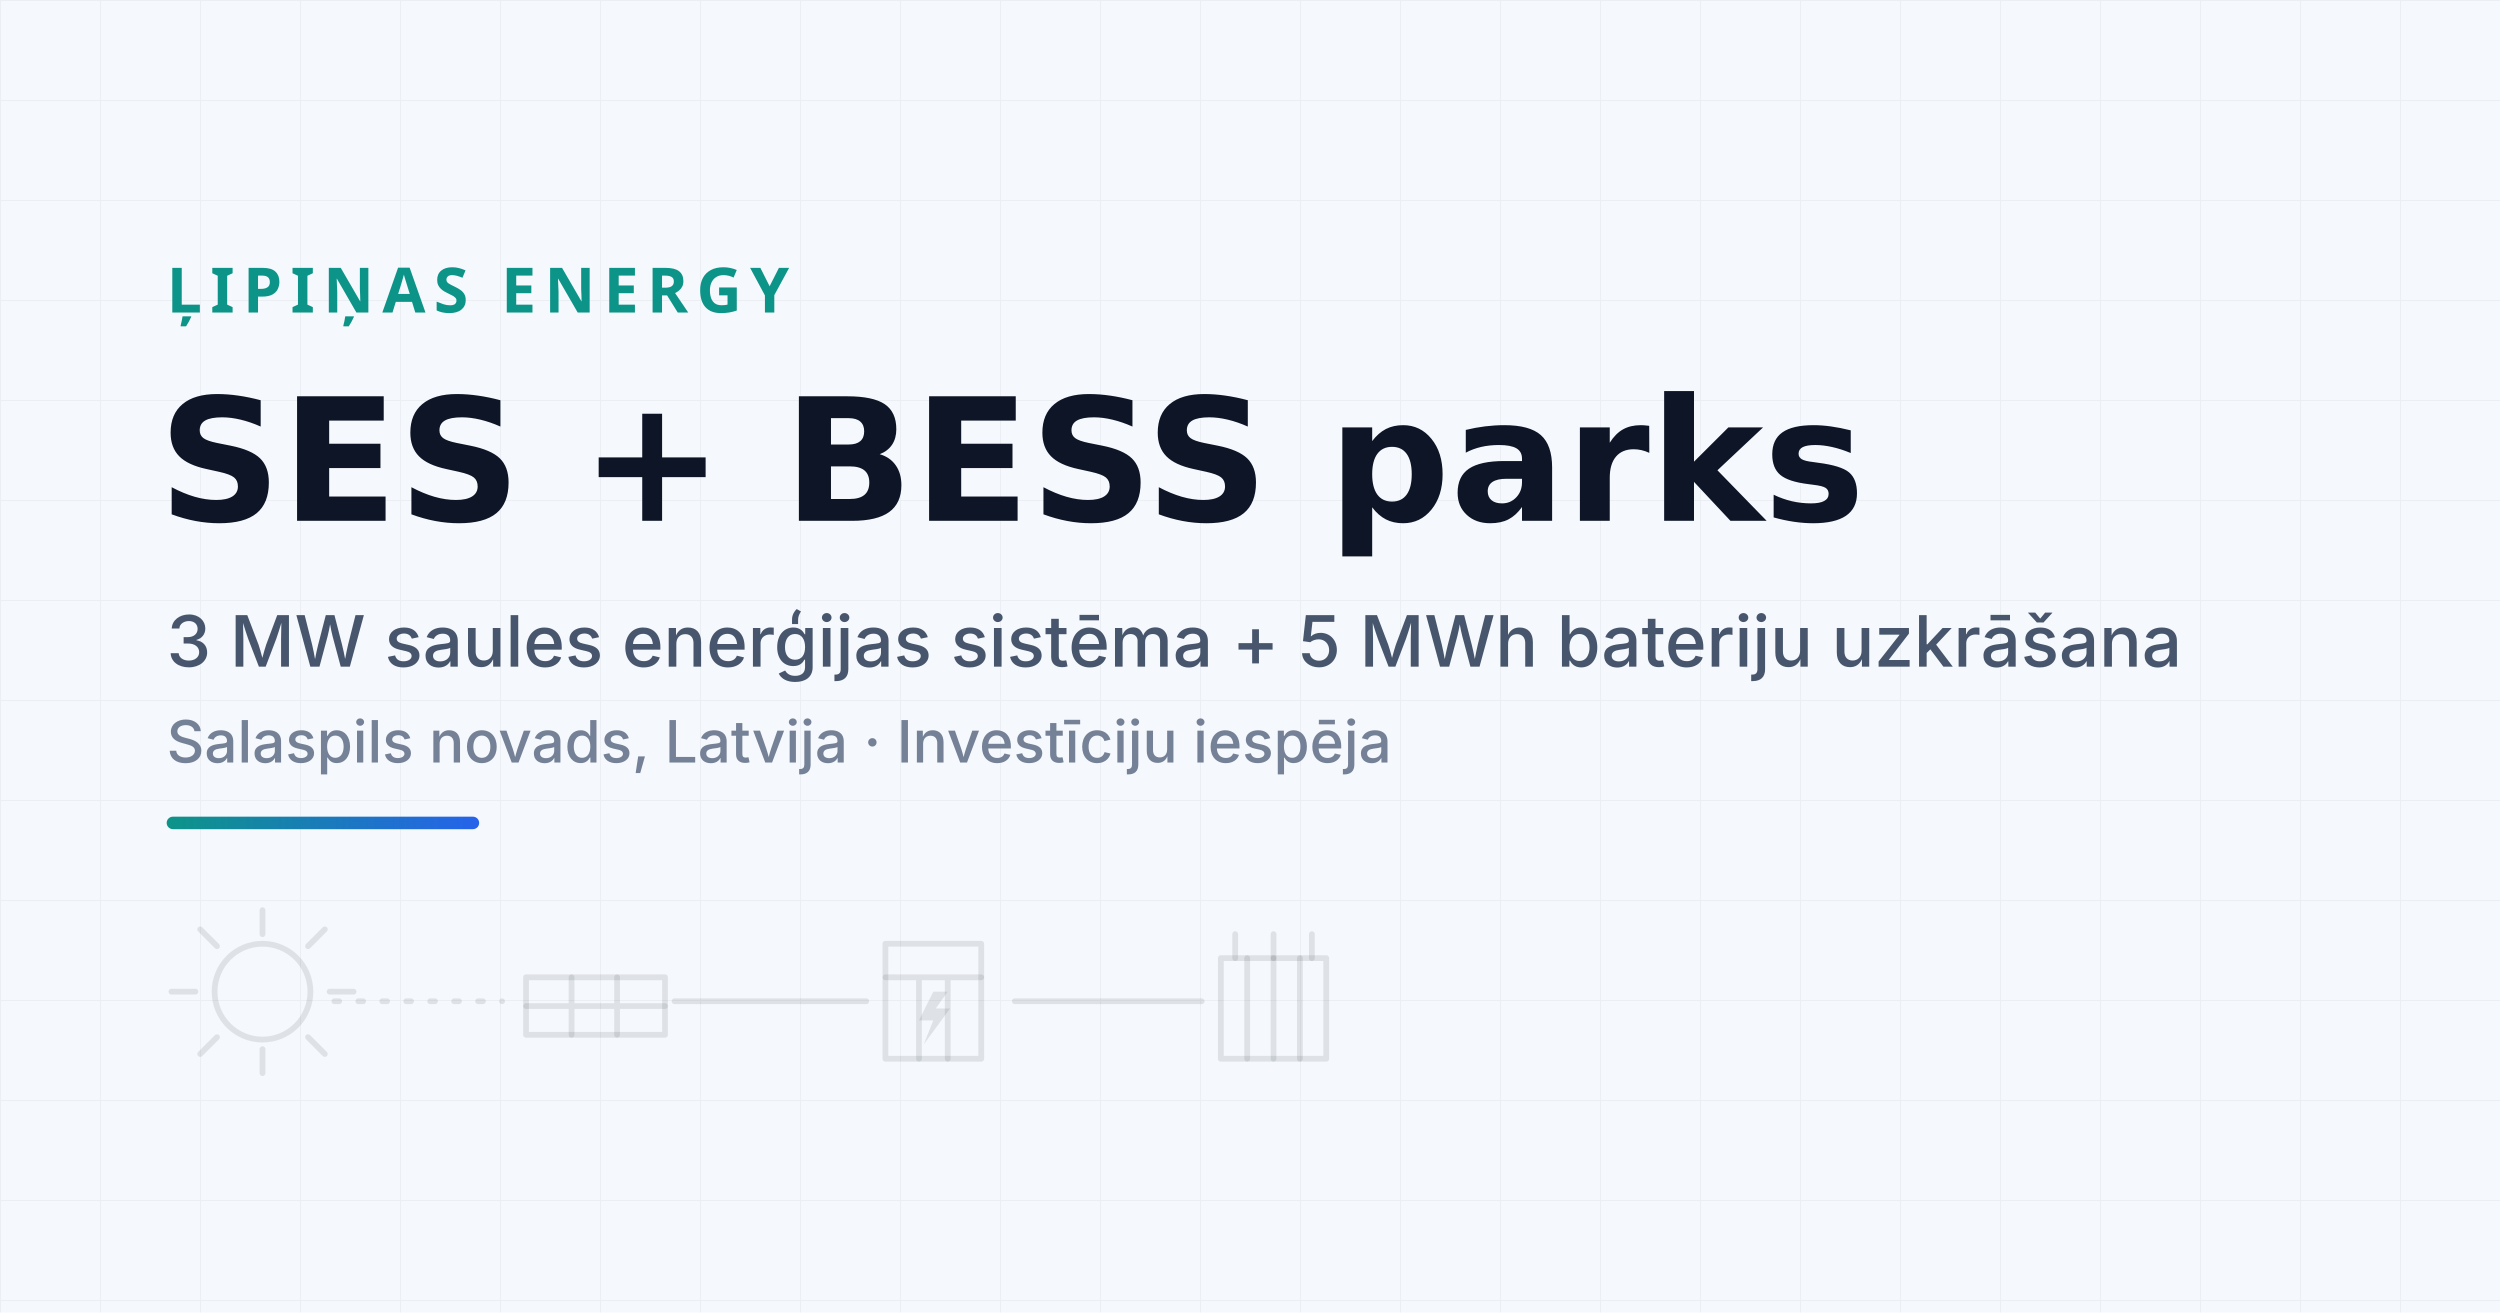
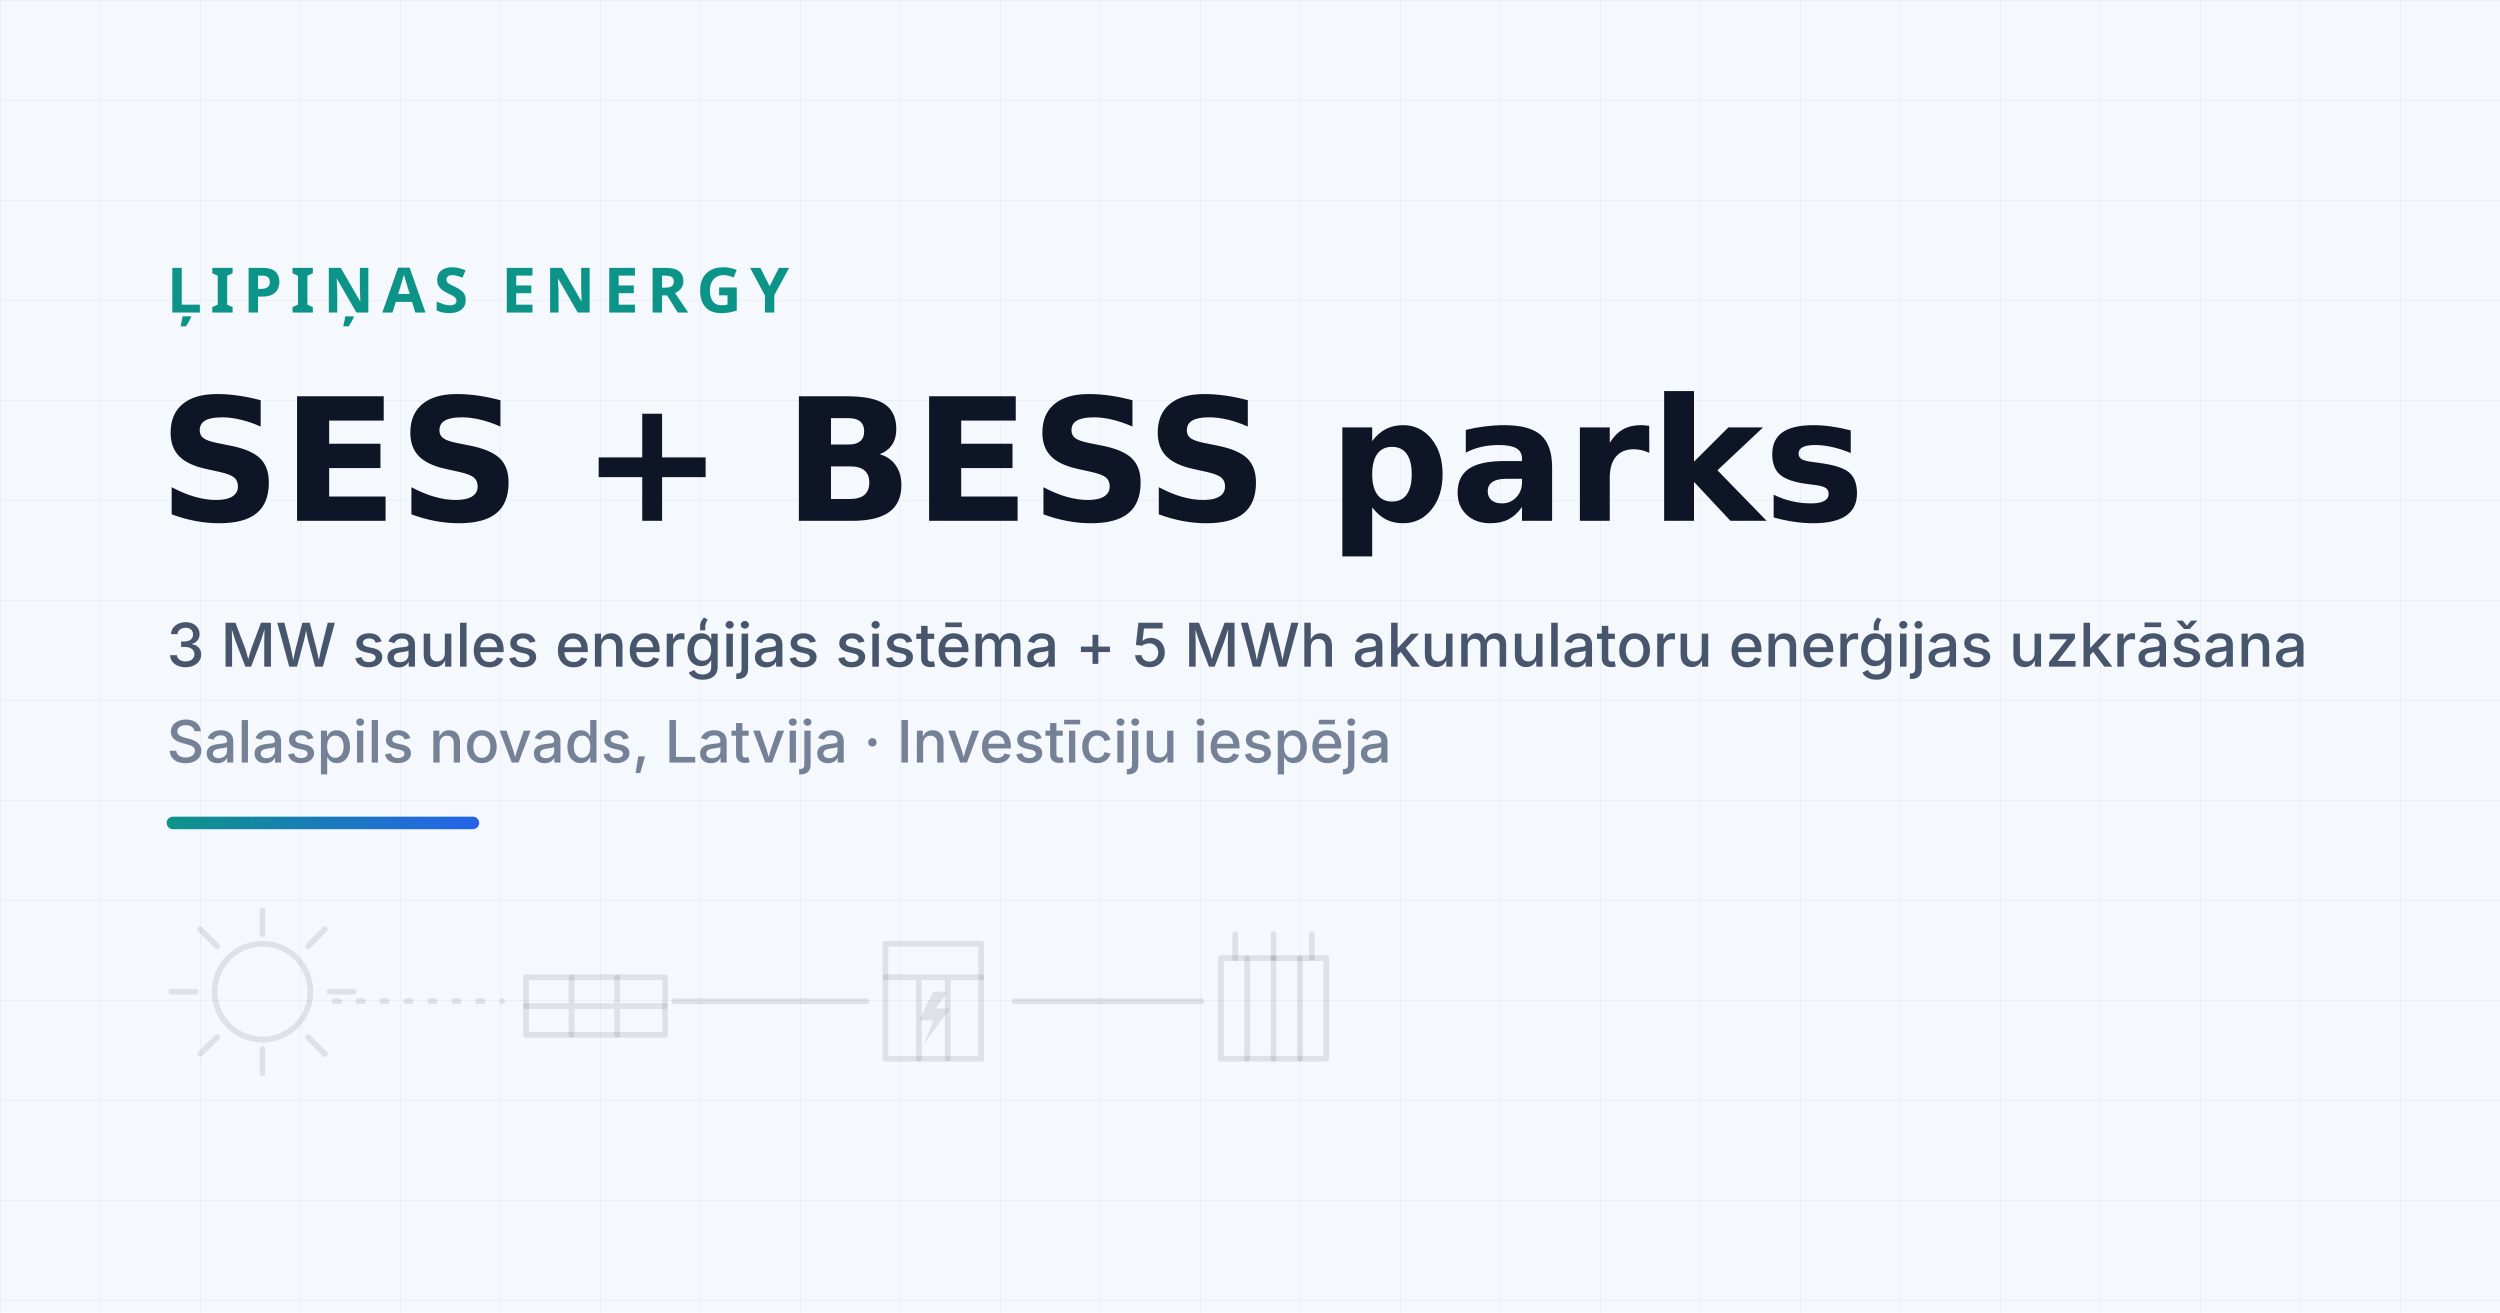
<svg xmlns="http://www.w3.org/2000/svg" width="1200" height="630" viewBox="0 0 1200 630" fill="none">
  <rect width="1200" height="630" fill="#f5f8fc" />
  <rect width="1200" height="630" fill="url(#grid)" />
  <defs>
    <pattern id="grid" width="48" height="48" patternUnits="userSpaceOnUse">
      <path d="M48 0H0V48" fill="none" stroke="#0f172a" stroke-opacity="0.04" stroke-width="1" />
    </pattern>
    <linearGradient id="acc" x1="0" y1="0" x2="1" y2="0">
      <stop offset="0" stop-color="#0d9488" />
      <stop offset="1" stop-color="#2563eb" />
    </linearGradient>
  </defs>
  <g stroke="#0d1526" stroke-opacity="0.10" stroke-width="2.4" stroke-linecap="round" stroke-linejoin="round" fill="none" transform="translate(80 430) scale(1.15)">
    <g>
      <circle cx="40" cy="40" r="20" />
      <path d="M40 6V16 M40 64v10 M2 40h10 M68 40h10 M14 14l7 7 M59 59l7 7 M66 14l-7 7 M21 59l-7 7" />
    </g>
    <g transform="translate(150 0)">
      <path d="M0 34h58v24H0z" />
      <path d="M19 34v24 M38 34v24 M0 46h58" />
    </g>
    <g transform="translate(300 0)">
      <path d="M0 20h40v48H0z" />
      <path d="M0 34h40 M14 34v34 M26 34v34" />
      <path d="M20 40l-6 12h6l-4 10 11-15h-6l5-7z" fill="#0d1526" fill-opacity="0.1" stroke="none" />
    </g>
    <g transform="translate(440 0)">
      <path d="M0 26h44v42H0z" />
      <path d="M11 26v42 M22 26v42 M33 26v42" />
      <path d="M6 26v-10 M22 26v-10 M38 26v-10" />
    </g>
    <g stroke-dasharray="2 8">
      <path d="M70 44h70" />
    </g>
    <path d="M212 44h80 M354 44h78" />
  </g>
  <text x="80" y="150" font-family="'Space Grotesk',sans-serif" font-size="30" font-weight="600" letter-spacing="4" fill="#0d9488">ĻIPIŅAS ENERGY</text>
  <text x="76" y="250" font-family="'Space Grotesk','DejaVu Sans',sans-serif" font-size="82" font-weight="700" fill="#0d1526">SES + BESS parks</text>
-   <text x="80" y="320" font-family="'Inter','DejaVu Sans',sans-serif" font-size="34" font-weight="500" fill="#47566c">3 MW saules enerģijas sistēma + 5 MWh bateriju uzkrāšana</text>
+   <text x="80" y="320" font-family="'Inter','DejaVu Sans',sans-serif" font-size="29" font-weight="500" fill="#47566c">3 MW saules enerģijas sistēma + 5 MWh akumulatoru enerģijas uzkrāšana</text>
  <text x="80" y="366" font-family="'Inter','DejaVu Sans',sans-serif" font-size="28" font-weight="500" fill="#748196">Salaspils novads, Latvija · Investīciju iespēja</text>
  <rect x="80" y="392" width="150" height="6" rx="3" fill="url(#acc)" />
</svg>
